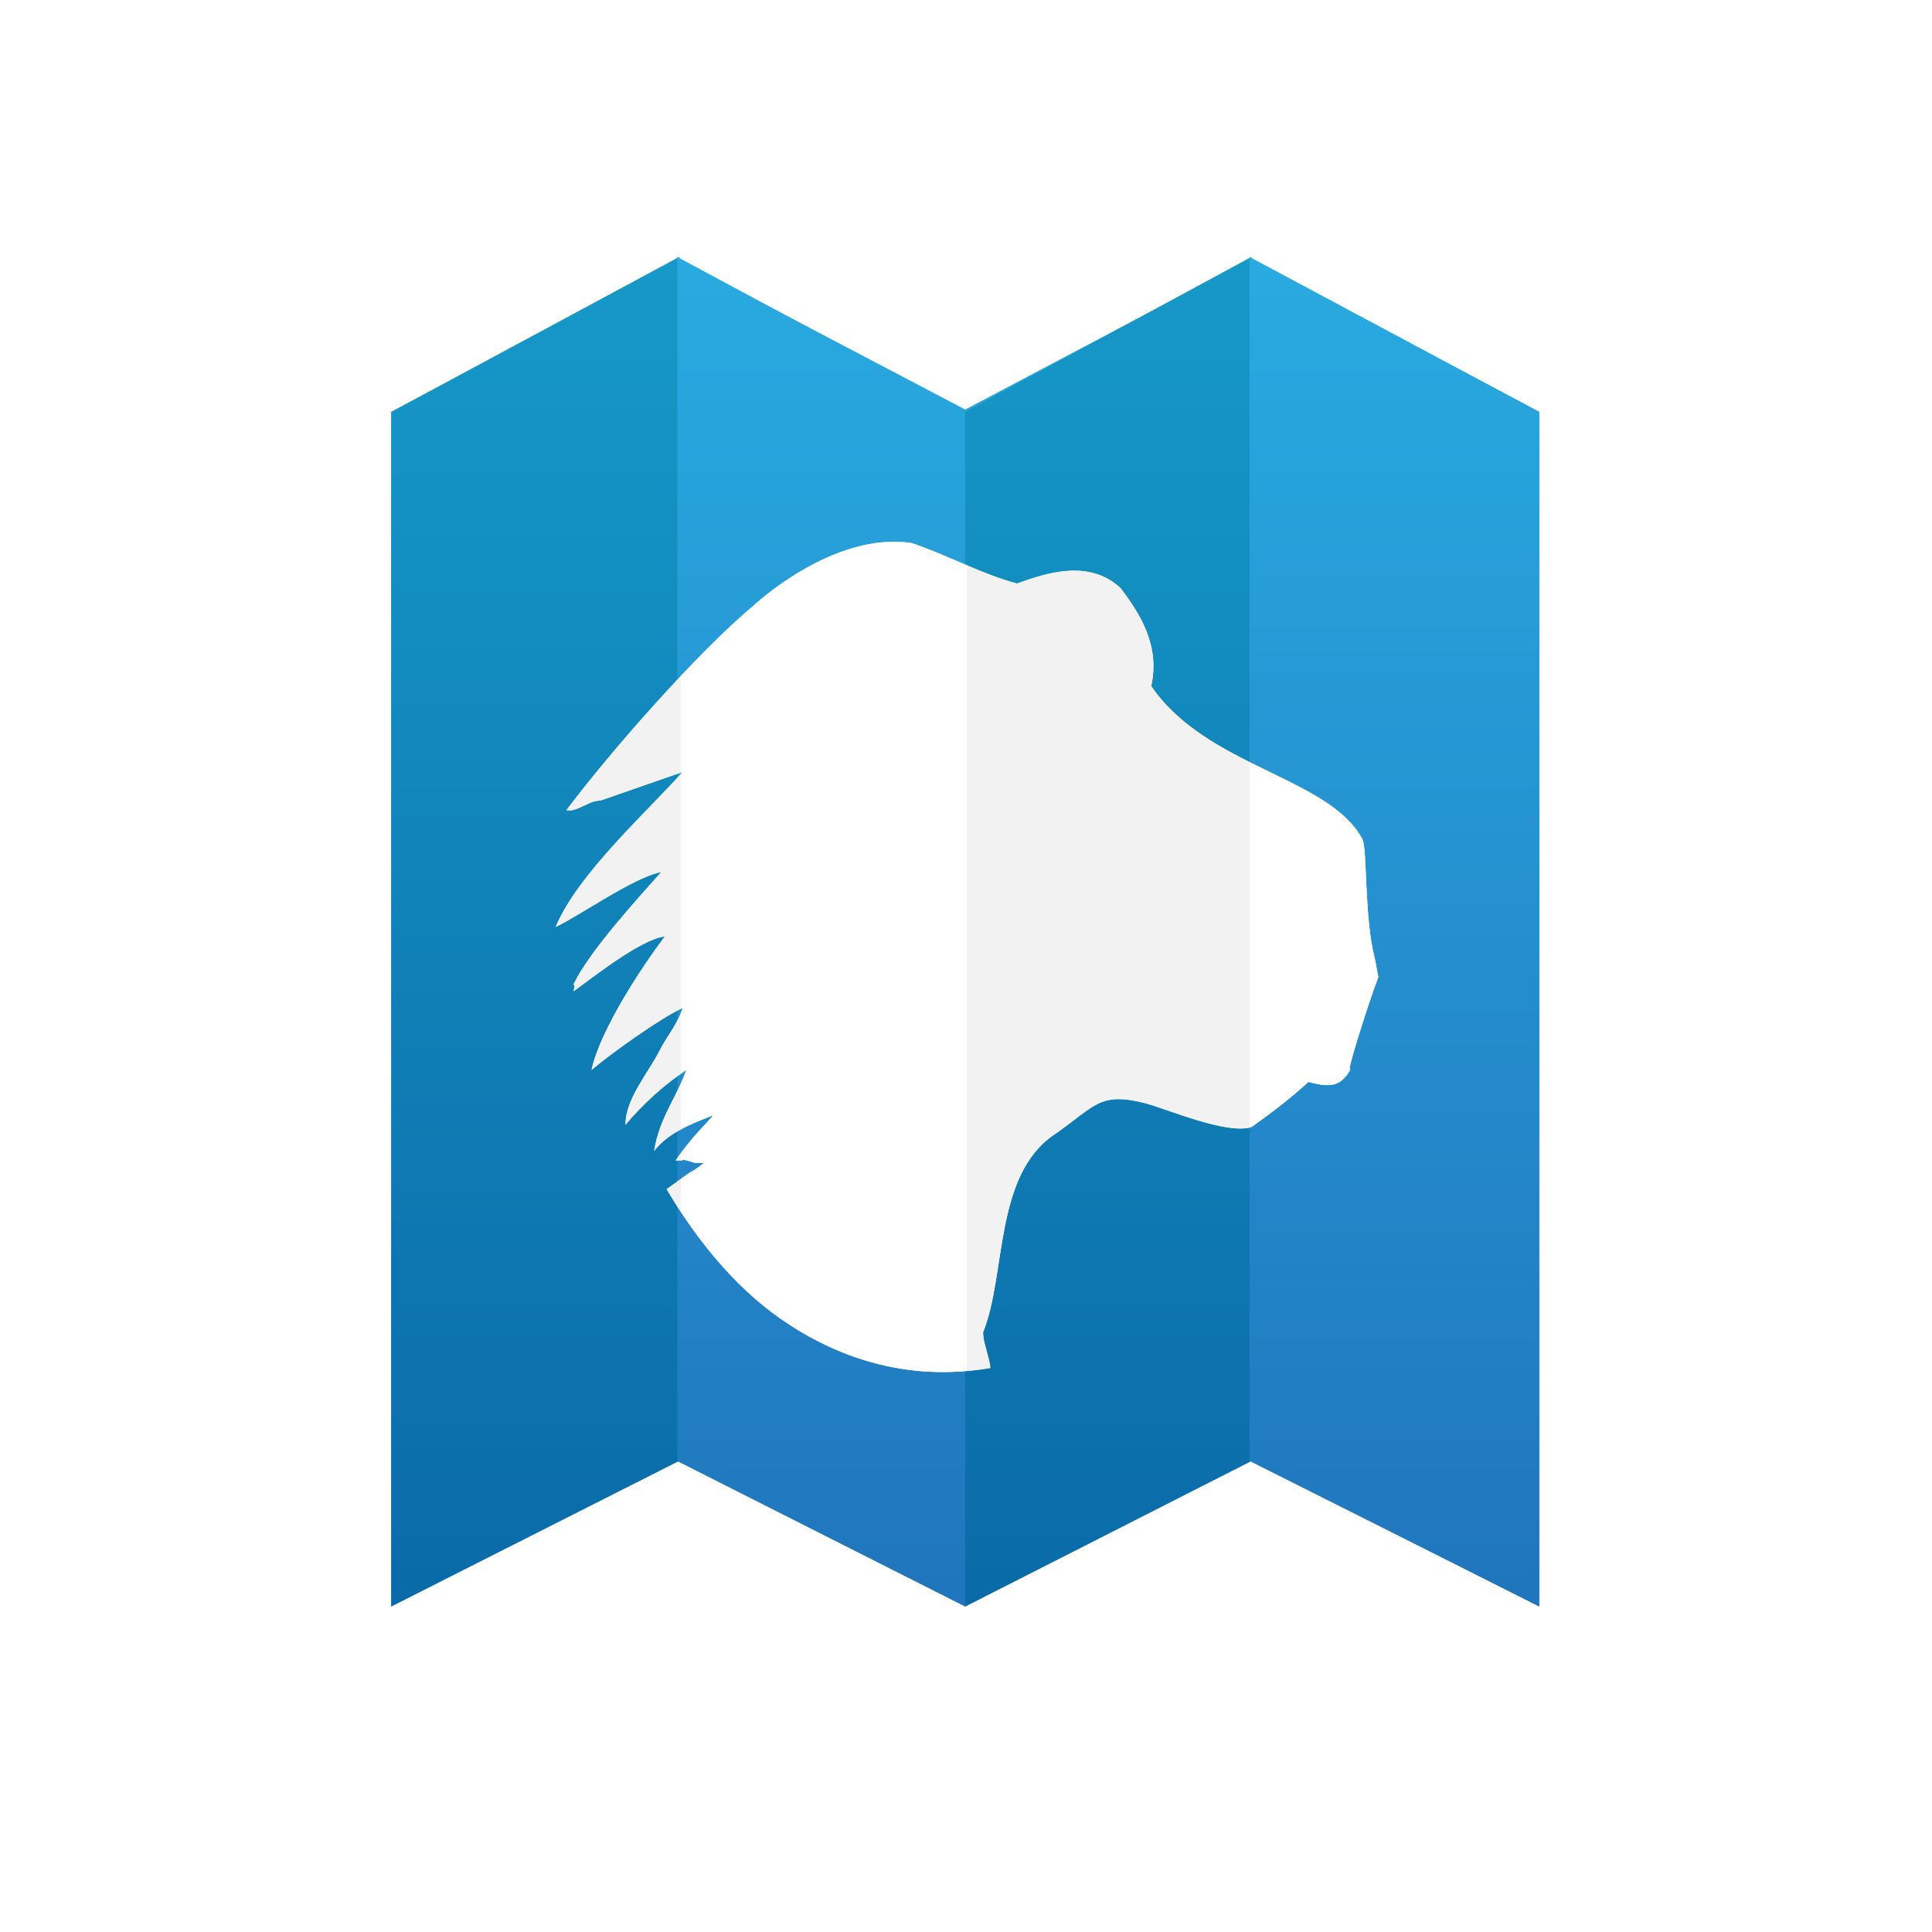
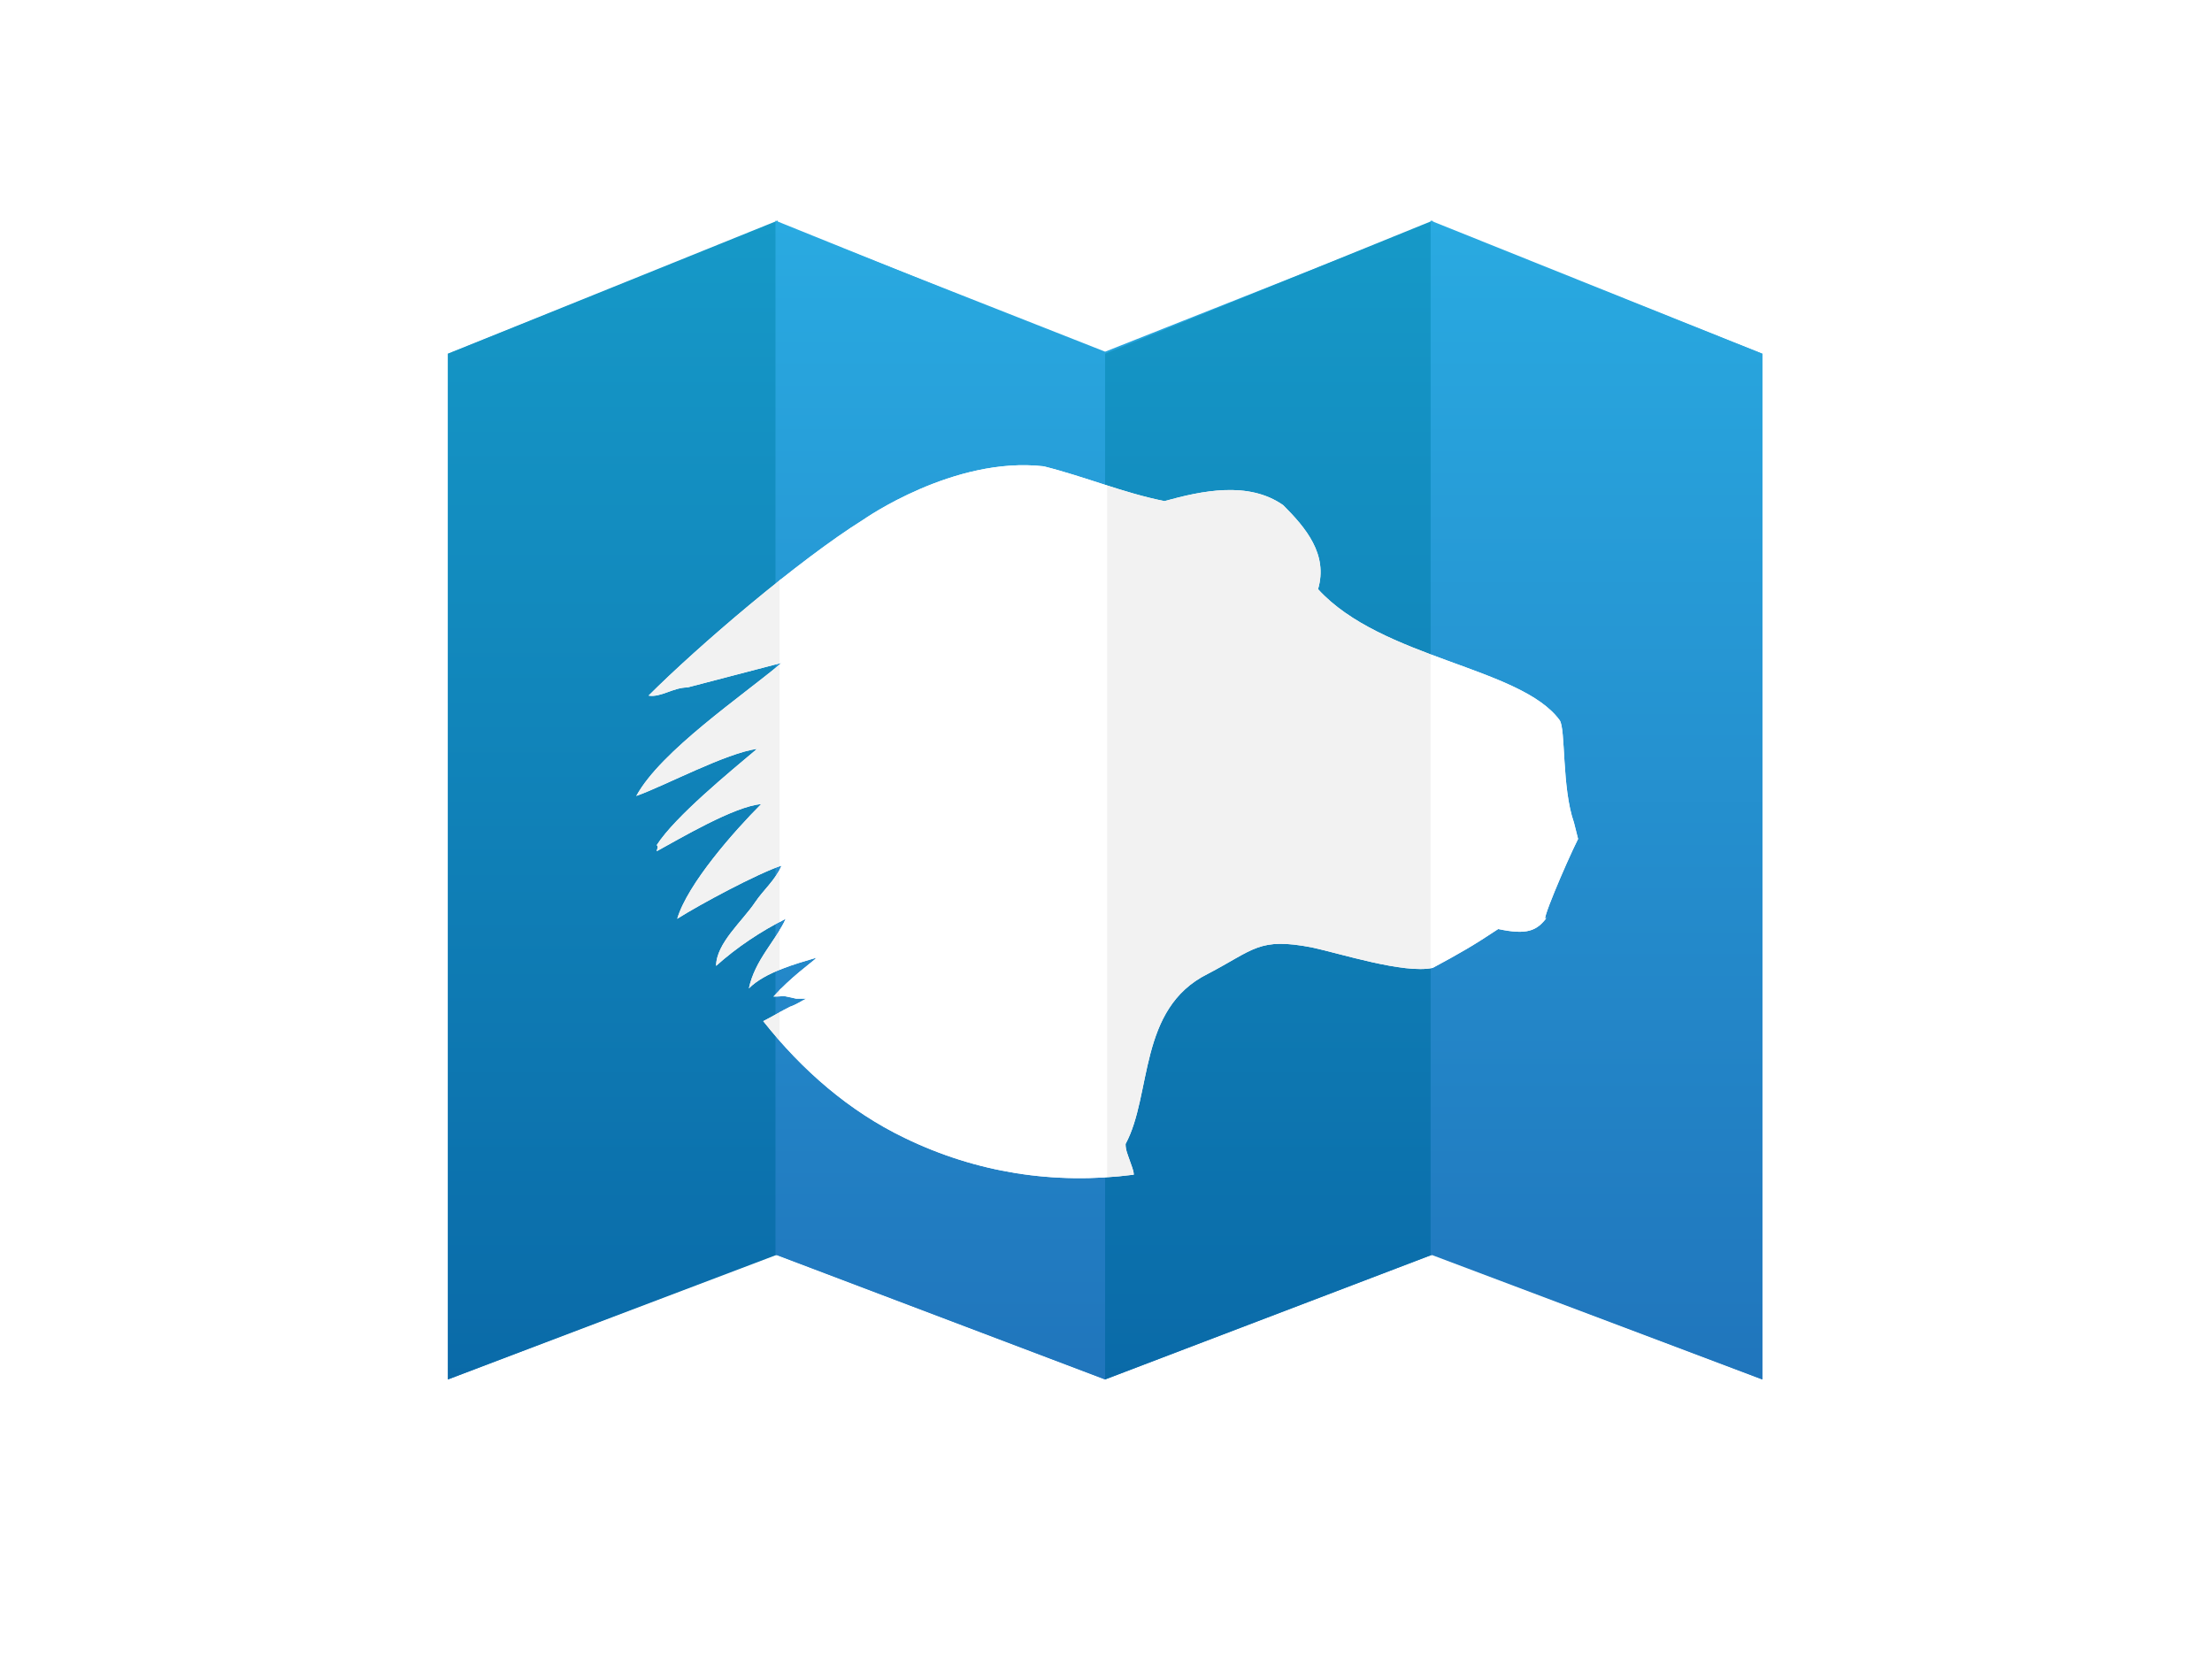
- <svg xmlns="http://www.w3.org/2000/svg" width="400px" height="400px" viewBox="0 0 400 400" version="1.1">
+ <svg xmlns="http://www.w3.org/2000/svg" width="400px" height="px" viewBox="0 0 400 300" version="1.1">
  <defs>
-     <linearGradient id="linear0" gradientUnits="userSpaceOnUse" x1="-102.121" y1="-471.71" x2="-102.121" y2="-365.878" gradientTransform="matrix(1.98,0,0,-2.64,402.04,-912.4401)">
+     <linearGradient id="linear0" gradientUnits="userSpaceOnUse" x1="-102.121" y1="-471.71" x2="-102.121" y2="-365.878" gradientTransform="matrix(1.98,0,0,-1.98,402.04,-684.3301)">
      <stop offset="0" style="stop-color:rgb(12.549%,45.882%,73.725%);stop-opacity:1;" />
      <stop offset="1" style="stop-color:rgb(16.078%,66.667%,88.235%);stop-opacity:1;" />
    </linearGradient>
-     <linearGradient id="linear1" gradientUnits="userSpaceOnUse" x1="-147.09" y1="-471.71" x2="-147.09" y2="-365.878" gradientTransform="matrix(1.98,0,0,-2.64,402.04,-912.4401)">
+     <linearGradient id="linear1" gradientUnits="userSpaceOnUse" x1="-147.09" y1="-471.71" x2="-147.09" y2="-365.878" gradientTransform="matrix(1.98,0,0,-1.98,402.04,-684.3301)">
      <stop offset="0" style="stop-color:rgb(3.922%,41.569%,65.882%);stop-opacity:1;" />
      <stop offset="1" style="stop-color:rgb(8.627%,60%,78.431%);stop-opacity:1;" />
    </linearGradient>
-     <linearGradient id="linear2" gradientUnits="userSpaceOnUse" x1="-117.174" y1="-471.71" x2="-117.174" y2="-365.878" gradientTransform="matrix(1.98,0,0,-2.64,402.04,-912.4401)">
+     <linearGradient id="linear2" gradientUnits="userSpaceOnUse" x1="-117.174" y1="-471.71" x2="-117.174" y2="-365.878" gradientTransform="matrix(1.98,0,0,-1.98,402.04,-684.3301)">
      <stop offset="0" style="stop-color:rgb(12.549%,45.882%,73.725%);stop-opacity:1;" />
      <stop offset="1" style="stop-color:rgb(16.078%,66.667%,88.235%);stop-opacity:1;" />
    </linearGradient>
-     <linearGradient id="linear3" gradientUnits="userSpaceOnUse" x1="-87.164" y1="-471.71" x2="-87.164" y2="-365.878" gradientTransform="matrix(1.98,0,0,-2.64,402.04,-912.4401)">
+     <linearGradient id="linear3" gradientUnits="userSpaceOnUse" x1="-87.164" y1="-471.71" x2="-87.164" y2="-365.878" gradientTransform="matrix(1.98,0,0,-1.98,402.04,-684.3301)">
      <stop offset="0" style="stop-color:rgb(3.922%,41.569%,65.882%);stop-opacity:1;" />
      <stop offset="1" style="stop-color:rgb(8.627%,60%,78.431%);stop-opacity:1;" />
    </linearGradient>
-     <linearGradient id="linear4" gradientUnits="userSpaceOnUse" x1="-57.245" y1="-471.71" x2="-57.245" y2="-365.878" gradientTransform="matrix(1.98,0,0,-2.64,402.04,-912.4401)">
+     <linearGradient id="linear4" gradientUnits="userSpaceOnUse" x1="-57.245" y1="-471.71" x2="-57.245" y2="-365.878" gradientTransform="matrix(1.98,0,0,-1.98,402.04,-684.3301)">
      <stop offset="0" style="stop-color:rgb(12.549%,45.882%,73.725%);stop-opacity:1;" />
      <stop offset="1" style="stop-color:rgb(16.078%,66.667%,88.235%);stop-opacity:1;" />
    </linearGradient>
    <clipPath id="clip1">
-       <path d="M 115 112 L 286 112 L 286 285 L 115 285 Z M 115 112 " />
+       <path d="M 115 84 L 286 84 L 286 214 L 115 214 Z M 115 84 " />
    </clipPath>
    <clipPath id="clip2">
-       <path d="M 284.621 198.328 C 282.402 189.934 283.141 175.621 282.031 173.645 C 274.996 160.812 249.816 158.836 238.344 142.051 C 240.195 133.66 236.121 127.242 232.051 121.812 C 225.754 115.891 217.242 118.355 210.574 120.824 C 203.172 118.852 196.137 114.902 188.734 112.434 C 172.445 109.965 156.152 125.27 156.152 125.27 C 144.305 135.141 126.168 155.875 117.281 167.723 C 119.504 168.215 121.723 165.746 124.316 165.746 L 141.344 159.824 C 134.312 167.723 119.504 181.051 115.062 191.91 C 120.242 189.441 131.348 181.543 136.902 180.555 C 132.09 185.988 122.094 196.844 118.762 203.754 C 119.133 204.25 118.762 204.742 118.762 205.234 C 122.836 202.273 132.828 194.375 137.645 193.883 C 132.832 200.297 124.316 213.133 122.465 221.527 C 126.535 218.07 136.902 210.668 141.344 208.688 C 140.234 212.145 138.016 214.613 136.531 217.574 C 134.312 222.02 129.496 227.445 129.496 232.879 C 133.199 228.434 137.645 224.488 142.086 221.527 C 140.234 226.953 136.531 231.398 135.422 238.309 C 138.383 234.359 143.938 232.383 147.641 230.902 L 147.27 231.398 C 146.898 231.891 142.828 235.84 139.867 240.281 C 142.453 240.281 140.602 239.789 143.938 240.773 L 145.789 240.773 C 145.047 241.273 143.938 242.254 142.828 242.75 C 141.344 243.738 139.492 245.219 138.016 246.207 C 145.047 258.051 153.562 267.926 163.559 274.34 C 176.516 282.734 190.582 285.699 205.02 283.23 C 205.02 282.242 204.652 281.254 204.285 279.773 C 203.914 278.293 203.539 277.305 203.539 275.824 C 208.355 263.977 205.766 243.242 218.348 234.852 C 226.867 228.934 227.605 225.965 237.238 228.434 C 242.414 229.914 253.898 234.852 259.074 233.371 C 263.891 229.914 266.477 227.945 270.926 223.996 C 276.109 225.477 277.961 224.488 279.812 221.031 C 277.961 224.488 283.141 208.199 285.367 202.273 Z M 284.621 198.328 " />
+       <path d="M 284.621 148.746 C 282.402 142.449 283.141 131.715 282.031 130.234 C 274.996 120.609 249.816 119.129 238.344 106.539 C 240.195 100.246 236.121 95.434 232.051 91.359 C 225.754 86.918 217.242 88.77 210.574 90.617 C 203.172 89.141 196.137 86.176 188.734 84.324 C 172.445 82.473 156.152 93.949 156.152 93.949 C 144.305 101.355 126.168 116.906 117.281 125.789 C 119.504 126.16 121.723 124.312 124.316 124.312 L 141.344 119.867 C 134.312 125.793 119.504 135.789 115.062 143.934 C 120.242 142.082 131.348 136.156 136.902 135.418 C 132.09 139.488 122.094 147.633 118.762 152.816 C 119.133 153.188 118.762 153.559 118.762 153.926 C 122.836 151.703 132.828 145.781 137.645 145.41 C 132.832 150.223 124.316 159.852 122.465 166.145 C 126.535 163.555 136.902 158 141.344 156.516 C 140.234 159.109 138.016 160.961 136.531 163.18 C 134.312 166.516 129.496 170.586 129.496 174.66 C 133.199 171.324 137.645 168.363 142.086 166.145 C 140.234 170.215 136.531 173.551 135.422 178.73 C 138.383 175.77 143.938 174.285 147.641 173.176 L 147.27 173.551 C 146.898 173.918 142.828 176.879 139.867 180.211 C 142.453 180.211 140.602 179.84 143.938 180.582 L 145.789 180.582 C 145.047 180.953 143.938 181.691 142.828 182.062 C 141.344 182.805 139.492 183.914 138.016 184.656 C 145.047 193.539 153.562 200.941 163.559 205.758 C 176.516 212.051 190.582 214.273 205.02 212.422 C 205.02 211.684 204.652 210.941 204.285 209.832 C 203.914 208.723 203.539 207.98 203.539 206.867 C 208.355 197.98 205.766 182.434 218.348 176.137 C 226.867 171.699 227.605 169.477 237.238 171.324 C 242.414 172.438 253.898 176.137 259.074 175.027 C 263.891 172.438 266.477 170.957 270.926 167.996 C 276.109 169.105 277.961 168.363 279.812 165.773 C 277.961 168.363 283.141 156.148 285.367 151.703 Z M 284.621 148.746 " />
    </clipPath>
    <clipPath id="clip3">
-       <path d="M 115 112 L 142 112 L 142 285 L 115 285 Z M 115 112 " />
+       <path d="M 115 84 L 142 84 L 142 214 L 115 214 Z M 115 84 " />
    </clipPath>
    <clipPath id="clip4">
-       <path d="M 284.621 198.328 C 282.402 189.934 283.141 175.621 282.031 173.645 C 274.996 160.812 249.816 158.836 238.344 142.051 C 240.195 133.66 236.121 127.242 232.051 121.812 C 225.754 115.891 217.242 118.355 210.574 120.824 C 203.172 118.852 196.137 114.902 188.734 112.434 C 172.445 109.965 156.152 125.27 156.152 125.27 C 144.305 135.141 126.168 155.875 117.281 167.723 C 119.504 168.215 121.723 165.746 124.316 165.746 L 141.344 159.824 C 134.312 167.723 119.504 181.051 115.062 191.91 C 120.242 189.441 131.348 181.543 136.902 180.555 C 132.09 185.988 122.094 196.844 118.762 203.754 C 119.133 204.25 118.762 204.742 118.762 205.234 C 122.836 202.273 132.828 194.375 137.645 193.883 C 132.832 200.297 124.316 213.133 122.465 221.527 C 126.535 218.07 136.902 210.668 141.344 208.688 C 140.234 212.145 138.016 214.613 136.531 217.574 C 134.312 222.02 129.496 227.445 129.496 232.879 C 133.199 228.434 137.645 224.488 142.086 221.527 C 140.234 226.953 136.531 231.398 135.422 238.309 C 138.383 234.359 143.938 232.383 147.641 230.902 L 147.27 231.398 C 146.898 231.891 142.828 235.84 139.867 240.281 C 142.453 240.281 140.602 239.789 143.938 240.773 L 145.789 240.773 C 145.047 241.273 143.938 242.254 142.828 242.75 C 141.344 243.738 139.492 245.219 138.016 246.207 C 145.047 258.051 153.562 267.926 163.559 274.34 C 176.516 282.734 190.582 285.699 205.02 283.23 C 205.02 282.242 204.652 281.254 204.285 279.773 C 203.914 278.293 203.539 277.305 203.539 275.824 C 208.355 263.977 205.766 243.242 218.348 234.852 C 226.867 228.934 227.605 225.965 237.238 228.434 C 242.414 229.914 253.898 234.852 259.074 233.371 C 263.891 229.914 266.477 227.945 270.926 223.996 C 276.109 225.477 277.961 224.488 279.812 221.031 C 277.961 224.488 283.141 208.199 285.367 202.273 Z M 284.621 198.328 " />
+       <path d="M 284.621 148.746 C 282.402 142.449 283.141 131.715 282.031 130.234 C 274.996 120.609 249.816 119.129 238.344 106.539 C 240.195 100.246 236.121 95.434 232.051 91.359 C 225.754 86.918 217.242 88.77 210.574 90.617 C 203.172 89.141 196.137 86.176 188.734 84.324 C 172.445 82.473 156.152 93.949 156.152 93.949 C 144.305 101.355 126.168 116.906 117.281 125.789 C 119.504 126.16 121.723 124.312 124.316 124.312 L 141.344 119.867 C 134.312 125.793 119.504 135.789 115.062 143.934 C 120.242 142.082 131.348 136.156 136.902 135.418 C 132.09 139.488 122.094 147.633 118.762 152.816 C 119.133 153.188 118.762 153.559 118.762 153.926 C 122.836 151.703 132.828 145.781 137.645 145.41 C 132.832 150.223 124.316 159.852 122.465 166.145 C 126.535 163.555 136.902 158 141.344 156.516 C 140.234 159.109 138.016 160.961 136.531 163.18 C 134.312 166.516 129.496 170.586 129.496 174.66 C 133.199 171.324 137.645 168.363 142.086 166.145 C 140.234 170.215 136.531 173.551 135.422 178.73 C 138.383 175.77 143.938 174.285 147.641 173.176 L 147.27 173.551 C 146.898 173.918 142.828 176.879 139.867 180.211 C 142.453 180.211 140.602 179.84 143.938 180.582 L 145.789 180.582 C 145.047 180.953 143.938 181.691 142.828 182.062 C 141.344 182.805 139.492 183.914 138.016 184.656 C 145.047 193.539 153.562 200.941 163.559 205.758 C 176.516 212.051 190.582 214.273 205.02 212.422 C 205.02 211.684 204.652 210.941 204.285 209.832 C 203.914 208.723 203.539 207.98 203.539 206.867 C 208.355 197.98 205.766 182.434 218.348 176.137 C 226.867 171.699 227.605 169.477 237.238 171.324 C 242.414 172.438 253.898 176.137 259.074 175.027 C 263.891 172.438 266.477 170.957 270.926 167.996 C 276.109 169.105 277.961 168.363 279.812 165.773 C 277.961 168.363 283.141 156.148 285.367 151.703 Z M 284.621 148.746 " />
    </clipPath>
    <clipPath id="clip5">
-       <path d="M 140 112 L 201 112 L 201 285 L 140 285 Z M 140 112 " />
+       <path d="M 140 84 L 201 84 L 201 214 L 140 214 Z M 140 84 " />
    </clipPath>
    <clipPath id="clip6">
-       <path d="M 284.621 198.328 C 282.402 189.934 283.141 175.621 282.031 173.645 C 274.996 160.812 249.816 158.836 238.344 142.051 C 240.195 133.66 236.121 127.242 232.051 121.812 C 225.754 115.891 217.242 118.355 210.574 120.824 C 203.172 118.852 196.137 114.902 188.734 112.434 C 172.445 109.965 156.152 125.27 156.152 125.27 C 144.305 135.141 126.168 155.875 117.281 167.723 C 119.504 168.215 121.723 165.746 124.316 165.746 L 141.344 159.824 C 134.312 167.723 119.504 181.051 115.062 191.91 C 120.242 189.441 131.348 181.543 136.902 180.555 C 132.09 185.988 122.094 196.844 118.762 203.754 C 119.133 204.25 118.762 204.742 118.762 205.234 C 122.836 202.273 132.828 194.375 137.645 193.883 C 132.832 200.297 124.316 213.133 122.465 221.527 C 126.535 218.07 136.902 210.668 141.344 208.688 C 140.234 212.145 138.016 214.613 136.531 217.574 C 134.312 222.02 129.496 227.445 129.496 232.879 C 133.199 228.434 137.645 224.488 142.086 221.527 C 140.234 226.953 136.531 231.398 135.422 238.309 C 138.383 234.359 143.938 232.383 147.641 230.902 L 147.27 231.398 C 146.898 231.891 142.828 235.84 139.867 240.281 C 142.453 240.281 140.602 239.789 143.938 240.773 L 145.789 240.773 C 145.047 241.273 143.938 242.254 142.828 242.75 C 141.344 243.738 139.492 245.219 138.016 246.207 C 145.047 258.051 153.562 267.926 163.559 274.34 C 176.516 282.734 190.582 285.699 205.02 283.23 C 205.02 282.242 204.652 281.254 204.285 279.773 C 203.914 278.293 203.539 277.305 203.539 275.824 C 208.355 263.977 205.766 243.242 218.348 234.852 C 226.867 228.934 227.605 225.965 237.238 228.434 C 242.414 229.914 253.898 234.852 259.074 233.371 C 263.891 229.914 266.477 227.945 270.926 223.996 C 276.109 225.477 277.961 224.488 279.812 221.031 C 277.961 224.488 283.141 208.199 285.367 202.273 Z M 284.621 198.328 " />
+       <path d="M 284.621 148.746 C 282.402 142.449 283.141 131.715 282.031 130.234 C 274.996 120.609 249.816 119.129 238.344 106.539 C 240.195 100.246 236.121 95.434 232.051 91.359 C 225.754 86.918 217.242 88.77 210.574 90.617 C 203.172 89.141 196.137 86.176 188.734 84.324 C 172.445 82.473 156.152 93.949 156.152 93.949 C 144.305 101.355 126.168 116.906 117.281 125.789 C 119.504 126.16 121.723 124.312 124.316 124.312 L 141.344 119.867 C 134.312 125.793 119.504 135.789 115.062 143.934 C 120.242 142.082 131.348 136.156 136.902 135.418 C 132.09 139.488 122.094 147.633 118.762 152.816 C 119.133 153.188 118.762 153.559 118.762 153.926 C 122.836 151.703 132.828 145.781 137.645 145.41 C 132.832 150.223 124.316 159.852 122.465 166.145 C 126.535 163.555 136.902 158 141.344 156.516 C 140.234 159.109 138.016 160.961 136.531 163.18 C 134.312 166.516 129.496 170.586 129.496 174.66 C 133.199 171.324 137.645 168.363 142.086 166.145 C 140.234 170.215 136.531 173.551 135.422 178.73 C 138.383 175.77 143.938 174.285 147.641 173.176 L 147.27 173.551 C 146.898 173.918 142.828 176.879 139.867 180.211 C 142.453 180.211 140.602 179.84 143.938 180.582 L 145.789 180.582 C 145.047 180.953 143.938 181.691 142.828 182.062 C 141.344 182.805 139.492 183.914 138.016 184.656 C 145.047 193.539 153.562 200.941 163.559 205.758 C 176.516 212.051 190.582 214.273 205.02 212.422 C 205.02 211.684 204.652 210.941 204.285 209.832 C 203.914 208.723 203.539 207.98 203.539 206.867 C 208.355 197.98 205.766 182.434 218.348 176.137 C 226.867 171.699 227.605 169.477 237.238 171.324 C 242.414 172.438 253.898 176.137 259.074 175.027 C 263.891 172.438 266.477 170.957 270.926 167.996 C 276.109 169.105 277.961 168.363 279.812 165.773 C 277.961 168.363 283.141 156.148 285.367 151.703 Z M 284.621 148.746 " />
    </clipPath>
    <clipPath id="clip7">
-       <path d="M 200 112 L 259 112 L 259 285 L 200 285 Z M 200 112 " />
+       <path d="M 200 84 L 259 84 L 259 214 L 200 214 Z M 200 84 " />
    </clipPath>
    <clipPath id="clip8">
-       <path d="M 284.621 198.328 C 282.402 189.934 283.141 175.621 282.031 173.645 C 274.996 160.812 249.816 158.836 238.344 142.051 C 240.195 133.66 236.121 127.242 232.051 121.812 C 225.754 115.891 217.242 118.355 210.574 120.824 C 203.172 118.852 196.137 114.902 188.734 112.434 C 172.445 109.965 156.152 125.27 156.152 125.27 C 144.305 135.141 126.168 155.875 117.281 167.723 C 119.504 168.215 121.723 165.746 124.316 165.746 L 141.344 159.824 C 134.312 167.723 119.504 181.051 115.062 191.91 C 120.242 189.441 131.348 181.543 136.902 180.555 C 132.09 185.988 122.094 196.844 118.762 203.754 C 119.133 204.25 118.762 204.742 118.762 205.234 C 122.836 202.273 132.828 194.375 137.645 193.883 C 132.832 200.297 124.316 213.133 122.465 221.527 C 126.535 218.07 136.902 210.668 141.344 208.688 C 140.234 212.145 138.016 214.613 136.531 217.574 C 134.312 222.02 129.496 227.445 129.496 232.879 C 133.199 228.434 137.645 224.488 142.086 221.527 C 140.234 226.953 136.531 231.398 135.422 238.309 C 138.383 234.359 143.938 232.383 147.641 230.902 L 147.27 231.398 C 146.898 231.891 142.828 235.84 139.867 240.281 C 142.453 240.281 140.602 239.789 143.938 240.773 L 145.789 240.773 C 145.047 241.273 143.938 242.254 142.828 242.75 C 141.344 243.738 139.492 245.219 138.016 246.207 C 145.047 258.051 153.562 267.926 163.559 274.34 C 176.516 282.734 190.582 285.699 205.02 283.23 C 205.02 282.242 204.652 281.254 204.285 279.773 C 203.914 278.293 203.539 277.305 203.539 275.824 C 208.355 263.977 205.766 243.242 218.348 234.852 C 226.867 228.934 227.605 225.965 237.238 228.434 C 242.414 229.914 253.898 234.852 259.074 233.371 C 263.891 229.914 266.477 227.945 270.926 223.996 C 276.109 225.477 277.961 224.488 279.812 221.031 C 277.961 224.488 283.141 208.199 285.367 202.273 Z M 284.621 198.328 " />
+       <path d="M 284.621 148.746 C 282.402 142.449 283.141 131.715 282.031 130.234 C 274.996 120.609 249.816 119.129 238.344 106.539 C 240.195 100.246 236.121 95.434 232.051 91.359 C 225.754 86.918 217.242 88.77 210.574 90.617 C 203.172 89.141 196.137 86.176 188.734 84.324 C 172.445 82.473 156.152 93.949 156.152 93.949 C 144.305 101.355 126.168 116.906 117.281 125.789 C 119.504 126.16 121.723 124.312 124.316 124.312 L 141.344 119.867 C 134.312 125.793 119.504 135.789 115.062 143.934 C 120.242 142.082 131.348 136.156 136.902 135.418 C 132.09 139.488 122.094 147.633 118.762 152.816 C 119.133 153.188 118.762 153.559 118.762 153.926 C 122.836 151.703 132.828 145.781 137.645 145.41 C 132.832 150.223 124.316 159.852 122.465 166.145 C 126.535 163.555 136.902 158 141.344 156.516 C 140.234 159.109 138.016 160.961 136.531 163.18 C 134.312 166.516 129.496 170.586 129.496 174.66 C 133.199 171.324 137.645 168.363 142.086 166.145 C 140.234 170.215 136.531 173.551 135.422 178.73 C 138.383 175.77 143.938 174.285 147.641 173.176 L 147.27 173.551 C 146.898 173.918 142.828 176.879 139.867 180.211 C 142.453 180.211 140.602 179.84 143.938 180.582 L 145.789 180.582 C 145.047 180.953 143.938 181.691 142.828 182.062 C 141.344 182.805 139.492 183.914 138.016 184.656 C 145.047 193.539 153.562 200.941 163.559 205.758 C 176.516 212.051 190.582 214.273 205.02 212.422 C 205.02 211.684 204.652 210.941 204.285 209.832 C 203.914 208.723 203.539 207.98 203.539 206.867 C 208.355 197.98 205.766 182.434 218.348 176.137 C 226.867 171.699 227.605 169.477 237.238 171.324 C 242.414 172.438 253.898 176.137 259.074 175.027 C 263.891 172.438 266.477 170.957 270.926 167.996 C 276.109 169.105 277.961 168.363 279.812 165.773 C 277.961 168.363 283.141 156.148 285.367 151.703 Z M 284.621 148.746 " />
    </clipPath>
    <clipPath id="clip9">
-       <path d="M 258 112 L 286 112 L 286 285 L 258 285 Z M 258 112 " />
+       <path d="M 258 84 L 286 84 L 286 214 L 258 214 Z M 258 84 " />
    </clipPath>
    <clipPath id="clip10">
-       <path d="M 284.621 198.328 C 282.402 189.934 283.141 175.621 282.031 173.645 C 274.996 160.812 249.816 158.836 238.344 142.051 C 240.195 133.66 236.121 127.242 232.051 121.812 C 225.754 115.891 217.242 118.355 210.574 120.824 C 203.172 118.852 196.137 114.902 188.734 112.434 C 172.445 109.965 156.152 125.27 156.152 125.27 C 144.305 135.141 126.168 155.875 117.281 167.723 C 119.504 168.215 121.723 165.746 124.316 165.746 L 141.344 159.824 C 134.312 167.723 119.504 181.051 115.062 191.91 C 120.242 189.441 131.348 181.543 136.902 180.555 C 132.09 185.988 122.094 196.844 118.762 203.754 C 119.133 204.25 118.762 204.742 118.762 205.234 C 122.836 202.273 132.828 194.375 137.645 193.883 C 132.832 200.297 124.316 213.133 122.465 221.527 C 126.535 218.07 136.902 210.668 141.344 208.688 C 140.234 212.145 138.016 214.613 136.531 217.574 C 134.312 222.02 129.496 227.445 129.496 232.879 C 133.199 228.434 137.645 224.488 142.086 221.527 C 140.234 226.953 136.531 231.398 135.422 238.309 C 138.383 234.359 143.938 232.383 147.641 230.902 L 147.27 231.398 C 146.898 231.891 142.828 235.84 139.867 240.281 C 142.453 240.281 140.602 239.789 143.938 240.773 L 145.789 240.773 C 145.047 241.273 143.938 242.254 142.828 242.75 C 141.344 243.738 139.492 245.219 138.016 246.207 C 145.047 258.051 153.562 267.926 163.559 274.34 C 176.516 282.734 190.582 285.699 205.02 283.23 C 205.02 282.242 204.652 281.254 204.285 279.773 C 203.914 278.293 203.539 277.305 203.539 275.824 C 208.355 263.977 205.766 243.242 218.348 234.852 C 226.867 228.934 227.605 225.965 237.238 228.434 C 242.414 229.914 253.898 234.852 259.074 233.371 C 263.891 229.914 266.477 227.945 270.926 223.996 C 276.109 225.477 277.961 224.488 279.812 221.031 C 277.961 224.488 283.141 208.199 285.367 202.273 Z M 284.621 198.328 " />
+       <path d="M 284.621 148.746 C 282.402 142.449 283.141 131.715 282.031 130.234 C 274.996 120.609 249.816 119.129 238.344 106.539 C 240.195 100.246 236.121 95.434 232.051 91.359 C 225.754 86.918 217.242 88.77 210.574 90.617 C 203.172 89.141 196.137 86.176 188.734 84.324 C 172.445 82.473 156.152 93.949 156.152 93.949 C 144.305 101.355 126.168 116.906 117.281 125.789 C 119.504 126.16 121.723 124.312 124.316 124.312 L 141.344 119.867 C 134.312 125.793 119.504 135.789 115.062 143.934 C 120.242 142.082 131.348 136.156 136.902 135.418 C 132.09 139.488 122.094 147.633 118.762 152.816 C 119.133 153.188 118.762 153.559 118.762 153.926 C 122.836 151.703 132.828 145.781 137.645 145.41 C 132.832 150.223 124.316 159.852 122.465 166.145 C 126.535 163.555 136.902 158 141.344 156.516 C 140.234 159.109 138.016 160.961 136.531 163.18 C 134.312 166.516 129.496 170.586 129.496 174.66 C 133.199 171.324 137.645 168.363 142.086 166.145 C 140.234 170.215 136.531 173.551 135.422 178.73 C 138.383 175.77 143.938 174.285 147.641 173.176 L 147.27 173.551 C 146.898 173.918 142.828 176.879 139.867 180.211 C 142.453 180.211 140.602 179.84 143.938 180.582 L 145.789 180.582 C 145.047 180.953 143.938 181.691 142.828 182.062 C 141.344 182.805 139.492 183.914 138.016 184.656 C 145.047 193.539 153.562 200.941 163.559 205.758 C 176.516 212.051 190.582 214.273 205.02 212.422 C 205.02 211.684 204.652 210.941 204.285 209.832 C 203.914 208.723 203.539 207.98 203.539 206.867 C 208.355 197.98 205.766 182.434 218.348 176.137 C 226.867 171.699 227.605 169.477 237.238 171.324 C 242.414 172.438 253.898 176.137 259.074 175.027 C 263.891 172.438 266.477 170.957 270.926 167.996 C 276.109 169.105 277.961 168.363 279.812 165.773 C 277.961 168.363 283.141 156.148 285.367 151.703 Z M 284.621 148.746 " />
    </clipPath>
  </defs>
  <g id="surface1">
-     <path style=" stroke:none;fill-rule:nonzero;fill:url(#linear0);" d="M 259.074 53.691 L 259.074 53.199 L 259.074 53.691 L 258.707 53.199 L 258.707 53.691 L 199.84 84.793 L 140.605 53.691 L 140.605 53.199 L 140.234 53.691 L 140.234 53.199 L 140.234 53.691 L 81 85.285 L 81 332.598 L 140.234 302.48 L 199.84 332.598 L 259.074 302.48 L 318.688 332.598 L 318.688 85.285 Z M 259.074 53.691 " />
-     <path style=" stroke:none;fill-rule:nonzero;fill:url(#linear1);" d="M 81 85.285 L 81 332.598 L 140.605 302.48 L 140.605 53.199 Z M 81 85.285 " />
-     <path style=" stroke:none;fill-rule:nonzero;fill:url(#linear2);" d="M 199.84 85.285 L 199.84 332.598 L 140.234 302.48 L 140.234 53.199 Z M 199.84 85.285 " />
-     <path style=" stroke:none;fill-rule:nonzero;fill:url(#linear3);" d="M 199.84 85.285 L 199.84 332.598 L 259.074 302.48 L 259.074 53.199 Z M 199.84 85.285 " />
-     <path style=" stroke:none;fill-rule:nonzero;fill:url(#linear4);" d="M 318.688 85.285 L 318.688 332.598 L 258.707 302.48 L 258.707 53.199 Z M 318.688 85.285 " />
+     <path style=" stroke:none;fill-rule:nonzero;fill:url(#linear0);" d="M 259.074 40.27 L 259.074 39.898 L 259.074 40.27 L 258.707 39.898 L 258.707 40.27 L 199.84 63.594 L 140.605 40.27 L 140.605 39.898 L 140.234 40.27 L 140.234 39.898 L 140.234 40.27 L 81 63.965 L 81 249.445 L 140.234 226.859 L 199.84 249.445 L 259.074 226.859 L 318.688 249.445 L 318.688 63.965 Z M 259.074 40.27 " />
+     <path style=" stroke:none;fill-rule:nonzero;fill:url(#linear1);" d="M 81 63.965 L 81 249.445 L 140.605 226.859 L 140.605 39.898 Z M 81 63.965 " />
+     <path style=" stroke:none;fill-rule:nonzero;fill:url(#linear2);" d="M 199.84 63.965 L 199.84 249.445 L 140.234 226.859 L 140.234 39.898 Z M 199.84 63.965 " />
+     <path style=" stroke:none;fill-rule:nonzero;fill:url(#linear3);" d="M 199.84 63.965 L 199.84 249.445 L 259.074 226.859 L 259.074 39.898 Z M 199.84 63.965 " />
+     <path style=" stroke:none;fill-rule:nonzero;fill:url(#linear4);" d="M 318.688 63.965 L 318.688 249.445 L 258.707 226.859 L 258.707 39.898 Z M 318.688 63.965 " />
    <g clip-path="url(#clip1)" clip-rule="nonzero">
      <g clip-path="url(#clip2)" clip-rule="nonzero">
-         <path style=" stroke:none;fill-rule:nonzero;fill:rgb(100%,100%,100%);fill-opacity:1;" d="M 199.84 99.602 C 260.773 99.602 310.168 144.242 310.168 199.316 C 310.168 254.387 260.773 299.023 199.84 299.023 C 138.914 299.023 89.516 254.387 89.516 199.316 C 89.516 144.242 138.914 99.602 199.84 99.602 Z M 199.84 99.602 " />
+         <path style=" stroke:none;fill-rule:nonzero;fill:rgb(100%,100%,100%);fill-opacity:1;" d="M 199.84 74.699 C 260.773 74.699 310.168 108.184 310.168 149.484 C 310.168 190.789 260.773 224.27 199.84 224.27 C 138.914 224.27 89.516 190.789 89.516 149.484 C 89.516 108.184 138.914 74.699 199.84 74.699 Z M 199.84 74.699 " />
      </g>
    </g>
    <g clip-path="url(#clip3)" clip-rule="nonzero">
      <g clip-path="url(#clip4)" clip-rule="nonzero">
-         <path style=" stroke:none;fill-rule:nonzero;fill:rgb(94.902%,94.902%,94.902%);fill-opacity:1;" d="M 82.48 89.727 L 82.48 340 L 141.348 308.898 L 141.348 58.133 Z M 82.48 89.727 " />
+         <path style=" stroke:none;fill-rule:nonzero;fill:rgb(94.902%,94.902%,94.902%);fill-opacity:1;" d="M 82.48 67.297 L 82.48 255 L 141.348 231.676 L 141.348 43.602 Z M 82.48 67.297 " />
      </g>
    </g>
    <g clip-path="url(#clip5)" clip-rule="nonzero">
      <g clip-path="url(#clip6)" clip-rule="nonzero">
-         <path style=" stroke:none;fill-rule:nonzero;fill:rgb(100%,100%,100%);fill-opacity:1;" d="M 200.215 89.727 L 200.215 340 L 140.977 308.898 L 140.977 58.133 Z M 200.215 89.727 " />
+         <path style=" stroke:none;fill-rule:nonzero;fill:rgb(100%,100%,100%);fill-opacity:1;" d="M 200.215 67.297 L 200.215 255 L 140.977 231.676 L 140.977 43.602 Z M 200.215 67.297 " />
      </g>
    </g>
    <g clip-path="url(#clip7)" clip-rule="nonzero">
      <g clip-path="url(#clip8)" clip-rule="nonzero">
-         <path style=" stroke:none;fill-rule:nonzero;fill:rgb(94.902%,94.902%,94.902%);fill-opacity:1;" d="M 200.215 89.727 L 200.215 340 L 258.707 308.898 L 258.707 58.133 Z M 200.215 89.727 " />
+         <path style=" stroke:none;fill-rule:nonzero;fill:rgb(94.902%,94.902%,94.902%);fill-opacity:1;" d="M 200.215 67.297 L 200.215 255 L 258.707 231.676 L 258.707 43.602 Z M 200.215 67.297 " />
      </g>
    </g>
    <g clip-path="url(#clip9)" clip-rule="nonzero">
      <g clip-path="url(#clip10)" clip-rule="nonzero">
-         <path style=" stroke:none;fill-rule:nonzero;fill:rgb(100%,100%,100%);fill-opacity:1;" d="M 317.941 89.727 L 317.941 340 L 258.707 308.898 L 258.707 58.133 Z M 317.941 89.727 " />
+         <path style=" stroke:none;fill-rule:nonzero;fill:rgb(100%,100%,100%);fill-opacity:1;" d="M 317.941 67.297 L 317.941 255 L 258.707 231.676 L 258.707 43.602 Z M 317.941 67.297 " />
      </g>
    </g>
  </g>
</svg>
